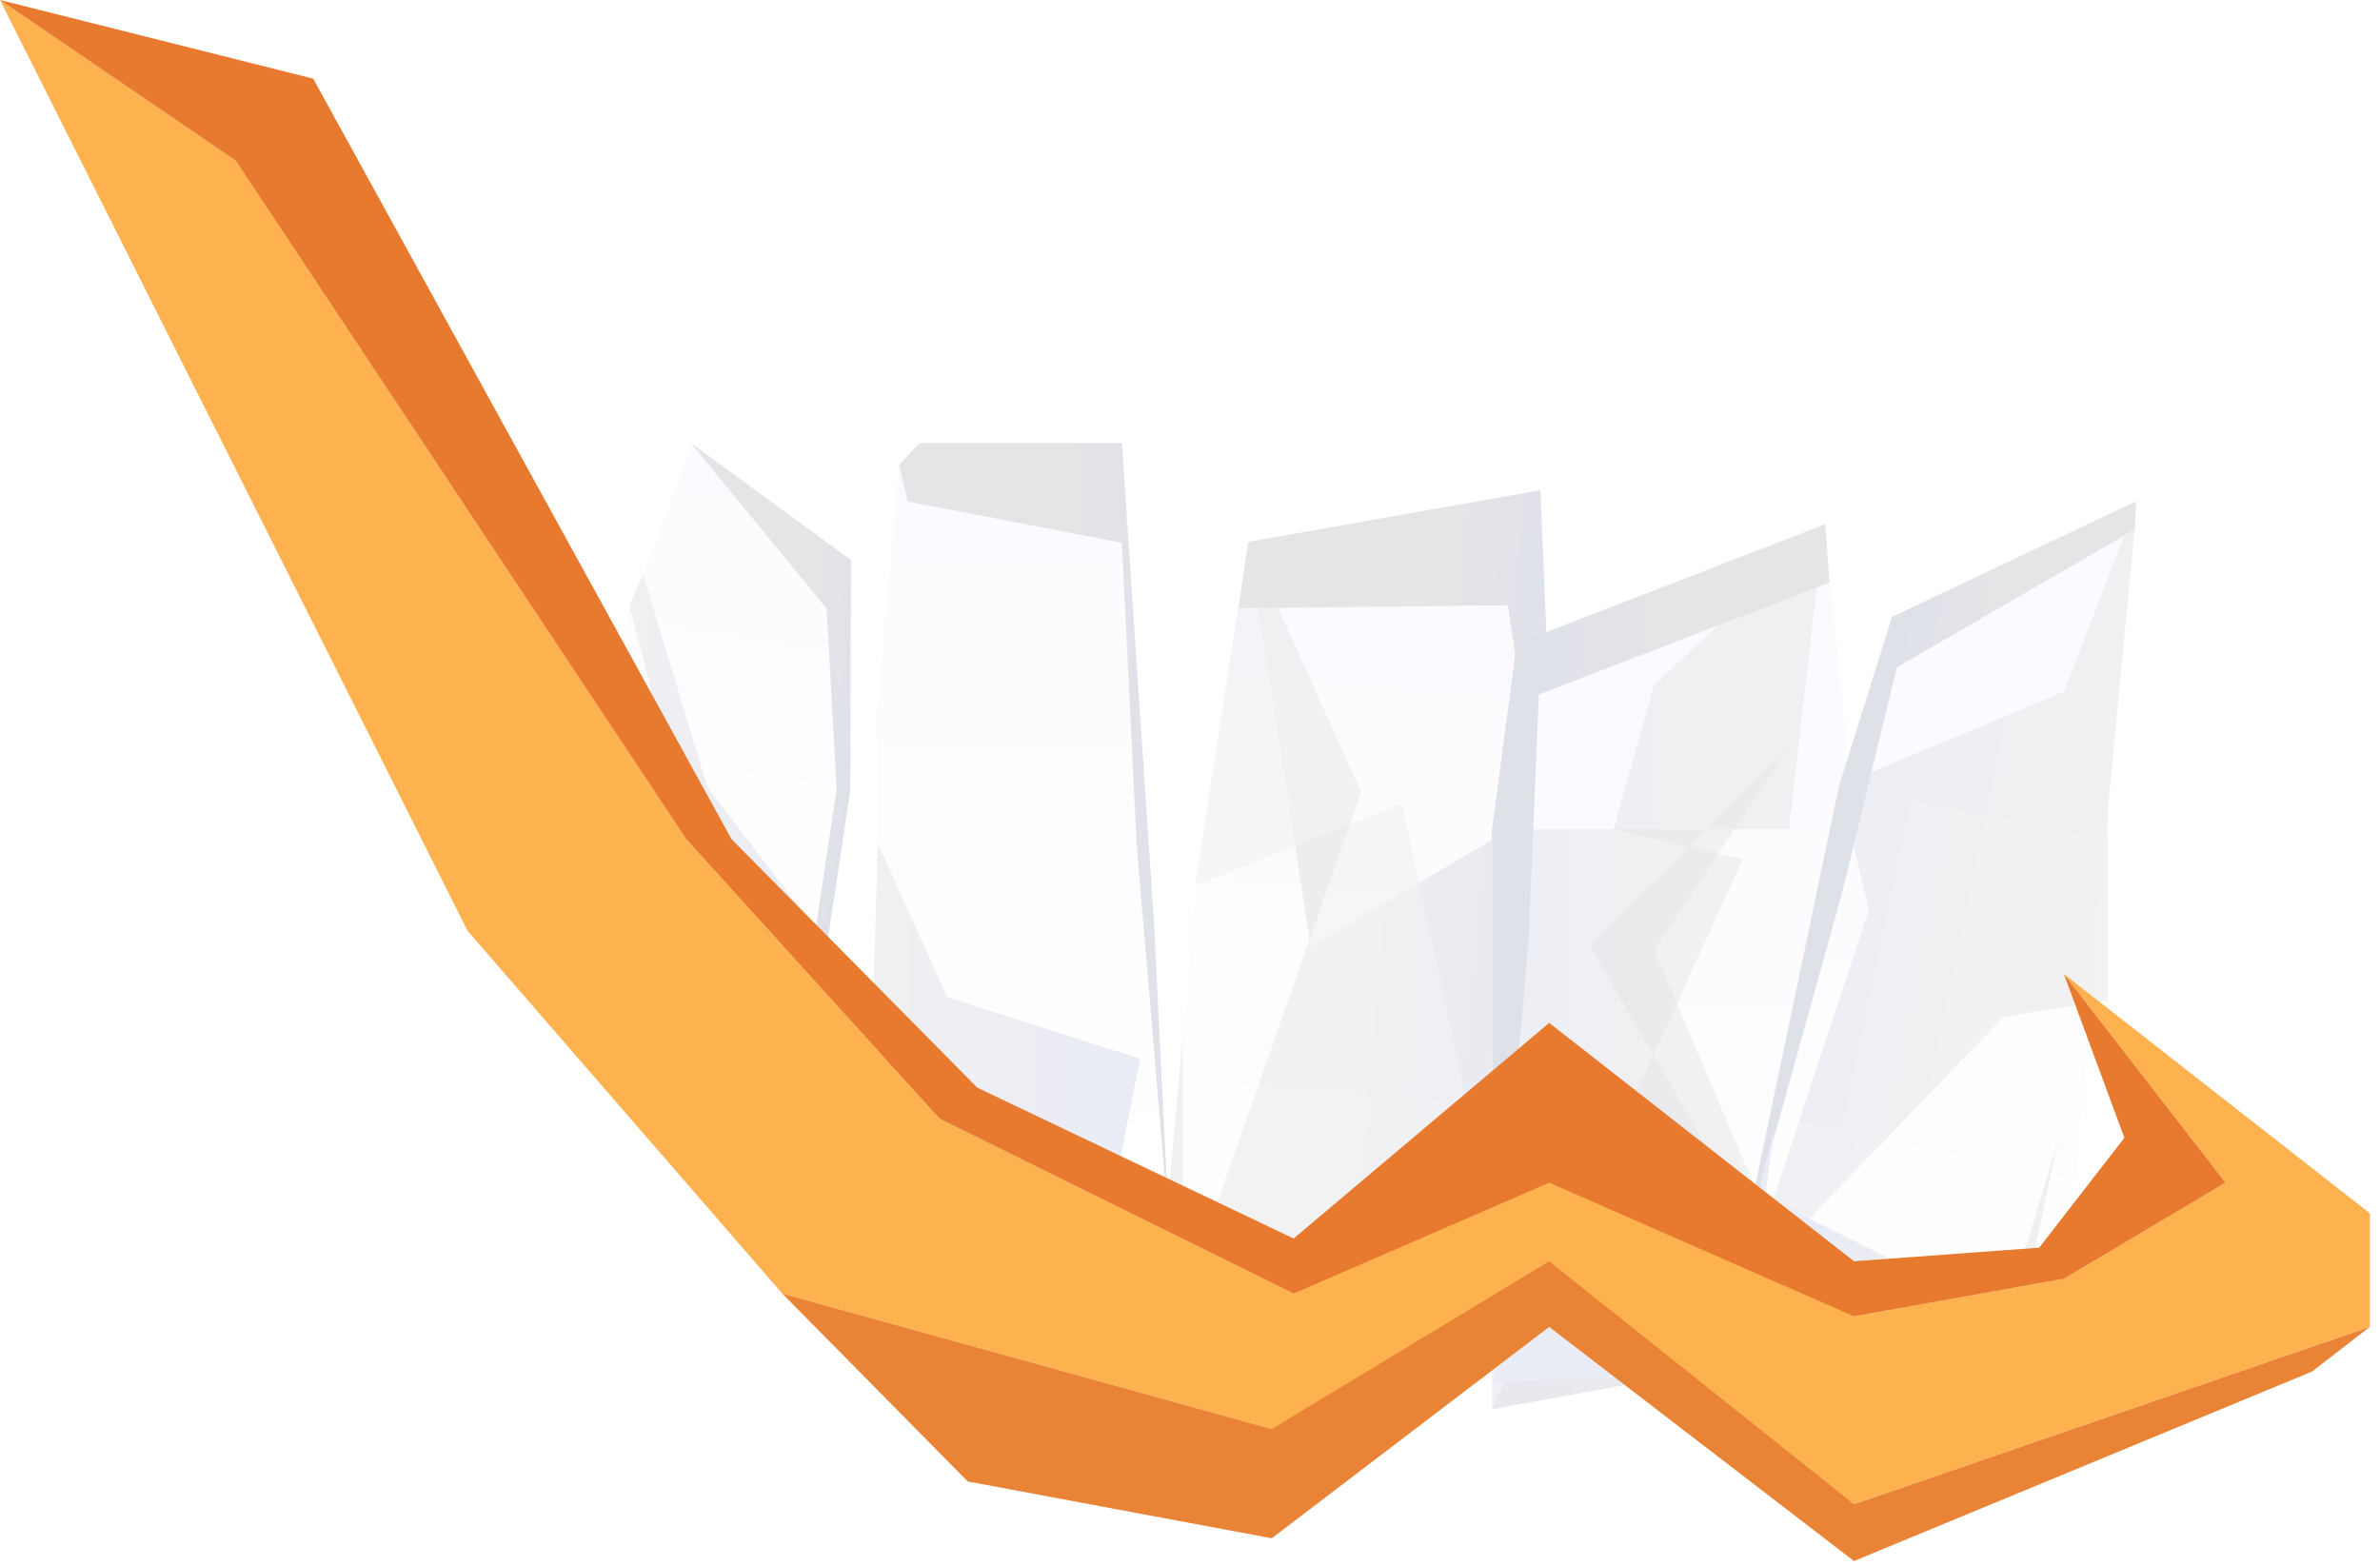
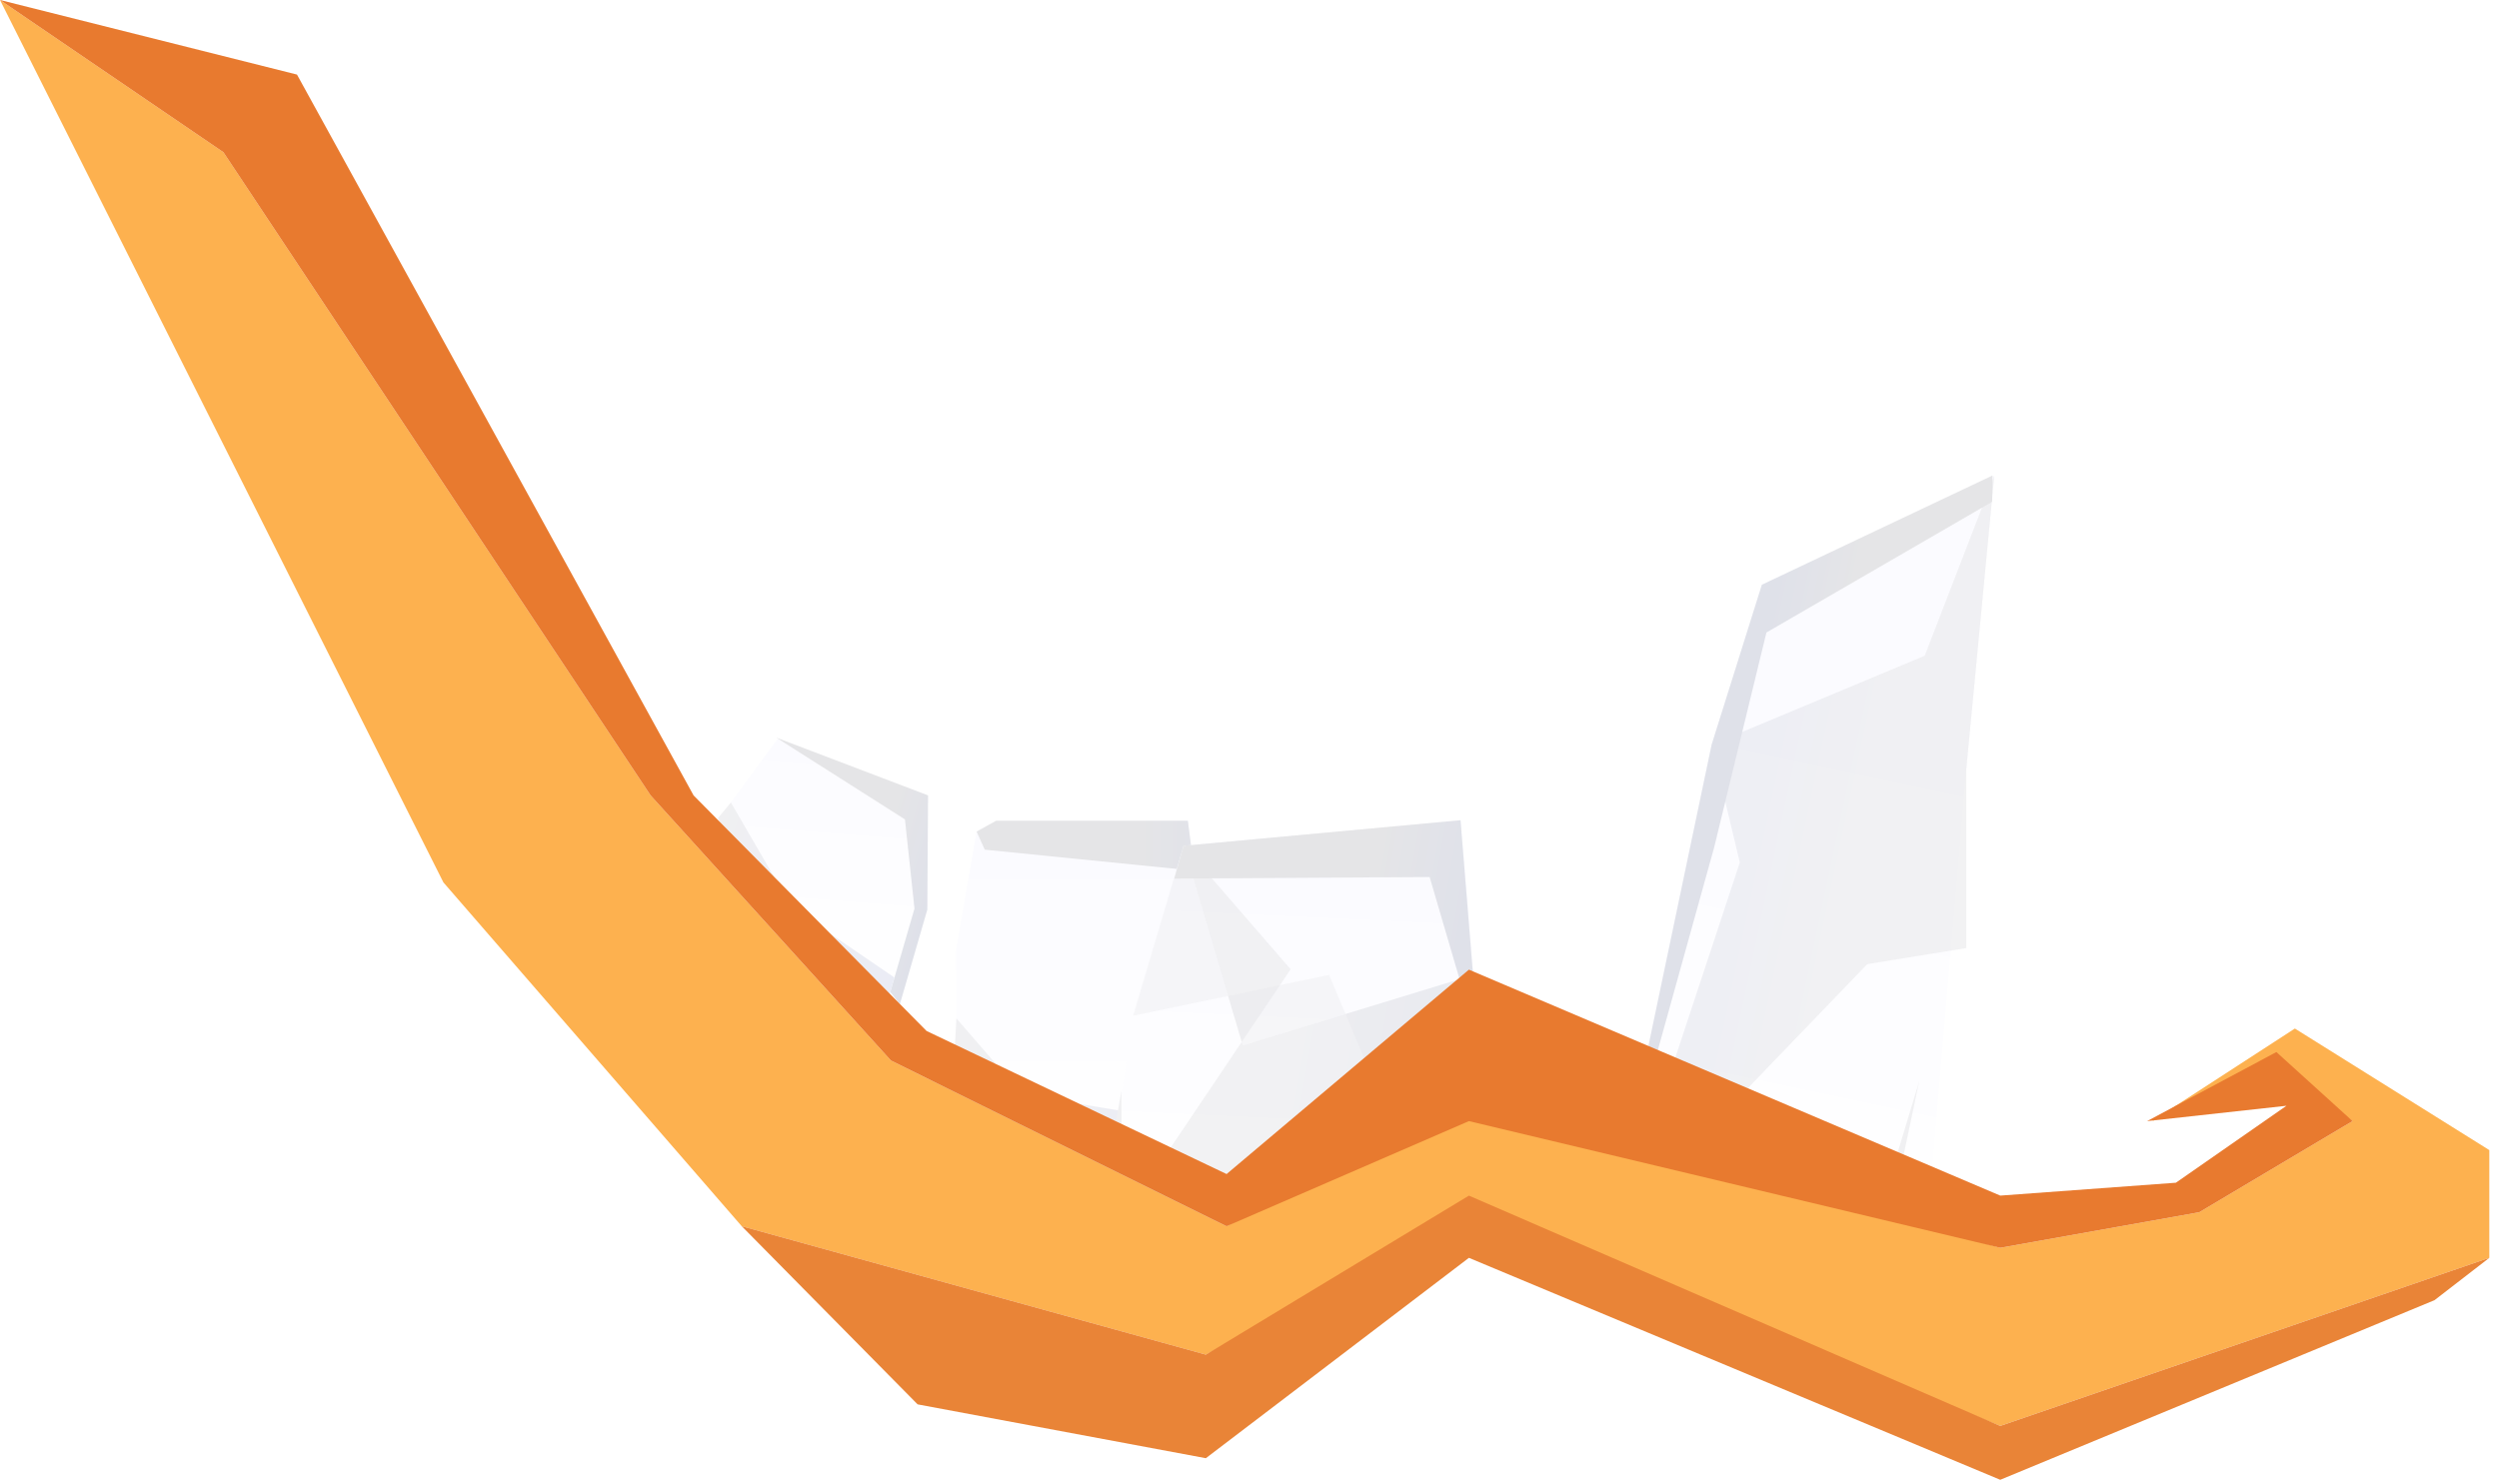
- <svg xmlns="http://www.w3.org/2000/svg" width="149" height="98" viewBox="0 0 149 98" fill="none">
-   <path d="M53.227 49.54L51.383 61.74L36.688 51.2L38.174 41.372L43.327 27.939L53.258 35.1L53.227 49.54Z" fill="url(#paint0_linear_56_1829)" />
-   <path d="M53.228 49.54L51.416 61.524L50.782 59.996L52.381 49.412L51.751 38.101L43.254 27.736L53.276 35.061L53.228 49.54Z" fill="url(#paint1_linear_56_1829)" />
-   <path d="M53.228 49.54L51.416 61.524L50.782 59.996L52.381 49.412L51.751 38.101L43.254 27.736L53.276 35.061L53.228 49.54Z" fill="black" fill-opacity="0.05" />
-   <path d="M51.058 58.153L50.708 60.469L42.819 51.028L39.401 37.942L40.257 35.961L44.282 49.271L51.058 58.153Z" fill="url(#paint2_linear_56_1829)" />
-   <path d="M72.245 57.776L73.173 76.69L54.935 64.19V44.203L56.289 29.107L57.626 27.737H70.234L72.245 57.776Z" fill="url(#paint3_linear_56_1829)" />
-   <path d="M72.247 57.776L73.175 76.69L71.161 52.858L70.236 33.981L56.827 31.398L56.291 29.107L57.572 27.737H70.236L72.247 57.776Z" fill="url(#paint4_linear_56_1829)" />
-   <path d="M72.247 57.776L73.175 76.69L71.161 52.858L70.236 33.981L56.827 31.398L56.291 29.107L57.572 27.737H70.236L72.247 57.776Z" fill="black" fill-opacity="0.05" />
-   <path d="M71.382 66.287L69.865 73.887L54.553 66.287L54.957 52.801L59.301 62.426L71.382 66.287Z" fill="url(#paint5_linear_56_1829)" />
-   <path d="M95.507 85.788L72.469 85.981L74.822 55.464L78.147 33.929L96.446 30.735L97.295 50.304L95.507 85.788Z" fill="url(#paint6_linear_56_1829)" />
+ <svg xmlns="http://www.w3.org/2000/svg" width="165" height="98" viewBox="0 0 165 98" fill="none">
+   <path d="M61.227 60.075L59.383 66.43L44.688 60.939L46.174 55.82L51.327 48.822L61.258 52.553L61.227 60.075Z" fill="url(#paint0_linear_56_1829)" />
+   <path d="M61.228 60.074L59.416 66.317L58.782 65.521L60.381 60.007L59.751 54.115L51.254 48.716L61.276 52.531L61.228 60.074Z" fill="url(#paint1_linear_56_1829)" />
+   <path d="M61.228 60.074L59.416 66.317L58.782 65.521L60.381 60.007L59.751 54.115L51.254 48.716L61.276 52.531L61.228 60.074Z" fill="black" fill-opacity="0.05" />
+   <path d="M59.058 64.561L58.708 65.768L50.819 60.849L47.401 54.033L48.257 53L52.282 59.934L59.058 64.561Z" fill="url(#paint2_linear_56_1829)" />
+   <path d="M80.438 69.856L81.366 79.71L63.129 73.198V62.786L64.482 54.922L65.82 54.208H78.428L80.438 69.856Z" fill="url(#paint3_linear_56_1829)" />
+   <path d="M80.44 69.856L81.368 79.71L79.355 67.295L78.43 57.461L65.02 56.115L64.484 54.922L65.766 54.208H78.43L80.44 69.856Z" fill="url(#paint4_linear_56_1829)" />
+   <path d="M80.44 69.856L81.368 79.71L79.355 67.295L78.43 57.461L65.02 56.115L64.484 54.922L65.766 54.208H78.43L80.44 69.856Z" fill="black" fill-opacity="0.05" />
+   <path d="M79.575 74.29L78.058 78.249L62.746 74.29L63.151 67.265L67.495 72.279L79.575 74.29Z" fill="url(#paint5_linear_56_1829)" />
+   <path d="M95.507 82.874L72.469 82.974L74.822 67.077L78.147 55.859L96.446 54.195L97.295 64.388L95.507 82.874Z" fill="url(#paint6_linear_56_1829)" />
  <g opacity="0.5">
-     <path d="M72.471 85.981L95.508 85.788L97.296 50.303L82.06 59.248L81.99 58.794L85.213 49.588L78.149 33.929L81.99 58.794L72.471 85.981Z" fill="url(#paint7_linear_56_1829)" />
-     <path d="M72.471 85.981L95.508 85.788L97.296 50.303L82.06 59.248L81.99 58.794L85.213 49.588L78.149 33.929L81.99 58.794L72.471 85.981Z" fill="black" fill-opacity="0.05" />
+     <path d="M72.471 82.973L95.508 82.873L97.296 64.388L82.06 69.047L81.99 68.811L85.213 64.015L78.149 55.858L81.99 68.811L72.471 82.973Z" fill="url(#paint7_linear_56_1829)" />
+     <path d="M72.471 82.973L95.508 82.873L97.296 64.388L82.06 69.047L81.99 68.811L85.213 64.015L78.149 55.858L81.99 68.811L72.471 82.973Z" fill="black" fill-opacity="0.05" />
  </g>
  <g opacity="0.3">
-     <path d="M88.842 55.267L87.757 50.304L81.089 52.964L78.149 33.929L74.823 55.464L81.089 52.964L82.06 59.249L88.842 55.267L95.508 85.788L97.296 50.303L88.842 55.267Z" fill="url(#paint8_linear_56_1829)" />
-     <path d="M88.842 55.267L87.757 50.304L81.089 52.964L78.149 33.929L74.823 55.464L81.089 52.964L82.06 59.249L88.842 55.267L95.508 85.788L97.296 50.303L88.842 55.267Z" fill="black" fill-opacity="0.05" />
+     <path d="M88.842 66.974L87.757 64.389L81.089 65.775L78.149 55.859L74.823 67.077L81.089 65.775L82.06 69.048L88.842 66.974L95.508 82.873L97.296 64.388L88.842 66.974Z" fill="url(#paint8_linear_56_1829)" />
+     <path d="M88.842 66.974L87.757 64.389L81.089 65.775L78.149 55.859L74.823 67.077L81.089 65.775L82.06 69.048L88.842 66.974L95.508 82.873L97.296 64.388L88.842 66.974Z" fill="black" fill-opacity="0.05" />
  </g>
-   <path d="M97.291 51.006L95.843 81.429L96.546 51.992L94.395 37.89L77.538 38.084L78.149 33.931L96.432 30.689L97.291 51.006Z" fill="url(#paint9_linear_56_1829)" />
-   <path d="M97.291 51.006L95.843 81.429L96.546 51.992L94.395 37.89L77.538 38.084L78.149 33.931L96.432 30.689L97.291 51.006Z" fill="black" fill-opacity="0.05" />
-   <path d="M96.314 70.291L95.508 83.869L72.632 80.538L74.044 64.976L74.05 75.489L81.783 77.759L95.397 75.699L96.314 70.291Z" fill="url(#paint10_linear_56_1829)" />
-   <path d="M93.415 88.223L114.182 84.442L117.393 63.595L114.182 32.828L95.026 40.376L93.415 51.92V88.223Z" fill="url(#paint11_linear_56_1829)" />
+   <path d="M97.291 64.754L95.843 80.602L96.546 65.268L94.395 57.922L77.538 58.023L78.149 55.859L96.432 54.17L97.291 64.754Z" fill="url(#paint9_linear_56_1829)" />
+   <path d="M97.291 64.754L95.843 80.602L96.546 65.268L94.395 57.922L77.538 58.023L78.149 55.859L96.432 54.17L97.291 64.754Z" fill="black" fill-opacity="0.05" />
+   <path d="M96.314 74.8L95.508 81.873L72.632 80.138L74.044 72.031L74.05 77.508L81.783 78.691L95.397 77.618L96.314 74.8Z" fill="url(#paint10_linear_56_1829)" />
+   <path d="M105.902 82.834L127.083 82.833L129.829 50.783L131.673 31.43L116.355 38.712L113.014 49.184L105.902 82.834Z" fill="url(#paint11_linear_56_1829)" />
  <g opacity="0.5">
-     <path d="M93.414 88.223L114.182 84.442L103.542 59.479L111.999 46.793L114.182 32.828L103.542 42.927L101.004 51.92H93.414V88.223Z" fill="url(#paint12_linear_56_1829)" />
-     <path d="M93.414 88.223L114.182 84.442L103.542 59.479L111.999 46.793L114.182 32.828L103.542 42.927L101.004 51.92H93.414V88.223Z" fill="black" fill-opacity="0.05" />
+     <path d="M129.829 62.616L129.829 50.783L131.674 31.43L127.084 43.306L113.014 49.184L114.878 56.961L107.096 80.501L123.285 63.677L129.829 62.616Z" fill="url(#paint12_linear_56_1829)" />
+     <path d="M129.829 62.616L129.829 50.783L131.674 31.43L127.084 43.306L113.014 49.184L114.878 56.961L107.096 80.501L123.285 63.677L129.829 62.616Z" fill="black" fill-opacity="0.05" />
  </g>
-   <g opacity="0.5">
-     <path d="M114.182 84.442L93.414 88.223L103.514 66.056L99.55 59.223L105.756 53.026L101.004 51.92H106.864L111.999 46.793L114.182 32.828L111.999 51.92H106.864L105.756 53.026L109.097 53.804L103.514 66.056L114.182 84.442Z" fill="url(#paint13_linear_56_1829)" />
-     <path d="M114.182 84.442L93.414 88.223L103.514 66.056L99.55 59.223L105.756 53.026L101.004 51.92H106.864L111.999 46.793L114.182 32.828L111.999 51.92H106.864L105.756 53.026L109.097 53.804L103.514 66.056L114.182 84.442Z" fill="black" fill-opacity="0.05" />
-   </g>
-   <path d="M93.411 51.913L93.48 84.421L95.696 58.881L96.341 43.479L114.533 36.467L114.269 32.824L94.957 40.285L93.411 51.913Z" fill="url(#paint14_linear_56_1829)" />
-   <path d="M93.411 51.913L93.48 84.421L95.696 58.881L96.341 43.479L114.533 36.467L114.269 32.824L94.957 40.285L93.411 51.913Z" fill="black" fill-opacity="0.05" />
-   <path d="M94.088 74.743L93.608 86.561L119.701 85.475V71.89L118.621 80.992L109.684 82.35L94.568 79.498L94.088 74.743Z" fill="url(#paint15_linear_56_1829)" />
-   <path d="M108.027 82.834L129.208 82.833L131.954 50.783L133.798 31.43L118.48 38.712L115.139 49.184L108.027 82.834Z" fill="url(#paint16_linear_56_1829)" />
-   <g opacity="0.5">
-     <path d="M131.954 62.616L131.954 50.783L133.799 31.43L129.209 43.306L115.139 49.184L117.003 56.961L109.221 80.501L125.41 63.677L131.954 62.616Z" fill="url(#paint17_linear_56_1829)" />
-     <path d="M131.954 62.616L131.954 50.783L133.799 31.43L129.209 43.306L115.139 49.184L117.003 56.961L109.221 80.501L125.41 63.677L131.954 62.616Z" fill="black" fill-opacity="0.05" />
-   </g>
-   <path d="M115.139 49.177L108.818 79.32L115.306 55.959L118.755 41.775L133.658 33.14L133.682 31.405L118.454 38.618L115.139 49.177Z" fill="url(#paint18_linear_56_1829)" />
-   <path d="M115.139 49.177L108.818 79.32L115.306 55.959L118.755 41.775L133.658 33.14L133.682 31.405L118.454 38.618L115.139 49.177Z" fill="black" fill-opacity="0.05" />
-   <path d="M111.12 70.433L108.483 81.32L126.182 84.008L128.843 71.417L126.336 79.7L120.081 79.693L110.51 74.908L111.12 70.433Z" fill="url(#paint19_linear_56_1829)" />
-   <path d="M75.021 81.911L46.28 70.037L47.51 60.174L49.599 66.683L78.931 78.254L75.021 81.911Z" fill="url(#paint20_linear_56_1829)" />
-   <path d="M42.956 52.532L14.75 10.053L0 0L29.275 58.277L48.975 80.986L79.618 89.468L96.987 80.062L116.07 94.174L148.361 83.072V75.958L129.209 60.98L139.332 74.043L129.209 80.062L116.07 82.409L96.987 72.505L80.987 80.986L58.825 70.042L42.956 52.532Z" fill="#FDB14F" />
-   <path d="M144.741 85.87L116.069 97.732L96.987 83.073L79.618 96.306L60.587 92.75L48.975 80.985L79.618 89.466L96.987 78.965L116.069 94.175L148.361 83.073L144.741 85.87Z" fill="#E98437" />
-   <path d="M42.956 52.532L14.75 10.053L0 0L19.609 4.925L45.794 52.532L61.18 68.091L80.987 77.54L96.987 64.04L116.07 78.963L127.666 78.112L132.997 71.237L129.209 60.98L139.332 74.043L129.209 80.062L116.07 82.409L96.987 74.043L80.987 80.986L58.825 70.042L42.956 52.532Z" fill="#E87A2F" />
+   <path d="M113.014 49.177L106.693 79.32L113.181 55.959L116.63 41.775L131.533 33.14L131.557 31.405L116.329 38.618L113.014 49.177Z" fill="url(#paint13_linear_56_1829)" />
+   <path d="M113.014 49.177L106.693 79.32L113.181 55.959L116.63 41.775L131.533 33.14L131.557 31.405L116.329 38.618L113.014 49.177Z" fill="black" fill-opacity="0.05" />
+   <path d="M108.995 70.433L106.358 81.32L124.057 84.008L126.718 71.417L124.211 79.7L117.956 79.693L108.385 74.908L108.995 70.433Z" fill="url(#paint14_linear_56_1829)" />
+   <path d="M75.021 81.911L46.28 70.037L47.51 60.174L49.599 66.683L78.931 78.254L75.021 81.911Z" fill="url(#paint15_linear_56_1829)" />
+   <path d="M42.956 52.532L14.75 10.053L0 0L29.275 58.277L48.975 80.986L79.618 89.468L96.987 80.062L132.07 94.174L164.361 83.072V75.958L151.522 67.929L142.097 74.043L150.635 70.923L155.332 74.043L145.209 80.062L132.07 82.409L96.987 72.505L80.987 80.986L58.825 70.042L42.956 52.532Z" fill="#FDB14F" />
+   <path d="M160.741 85.87L132.069 97.732L96.987 83.073L79.618 96.306L60.587 92.75L48.975 80.985L79.618 89.466L96.987 78.965L132.069 94.175L164.361 83.073L160.741 85.87Z" fill="#E98437" />
+   <path d="M42.956 52.532L14.75 10.053L0 0L19.609 4.925L45.794 52.532L61.18 68.091L80.987 77.54L96.987 64.04L132.07 78.963L143.666 78.112L150.967 73.03L141.764 74.043L150.302 69.482L155.332 74.043L145.209 80.062L132.07 82.409L96.987 74.043L80.987 80.986L58.825 70.042L42.956 52.532Z" fill="#E87A2F" />
  <defs>
-     <linearGradient id="paint0_linear_56_1829" x1="43.421" y1="60.537" x2="48.441" y2="27.326" gradientUnits="userSpaceOnUse">
+     <linearGradient id="paint0_linear_56_1829" x1="51.421" y1="65.803" x2="52.806" y2="48.216" gradientUnits="userSpaceOnUse">
      <stop stop-color="white" />
      <stop offset="1" stop-color="#FBFBFF" />
    </linearGradient>
-     <linearGradient id="paint1_linear_56_1829" x1="53.894" y1="45.134" x2="49.732" y2="44.505" gradientUnits="userSpaceOnUse">
+     <linearGradient id="paint1_linear_56_1829" x1="61.894" y1="57.779" x2="57.967" y2="56.64" gradientUnits="userSpaceOnUse">
      <stop stop-color="#EAECF5" />
      <stop offset="1" stop-color="#F0F0F2" />
    </linearGradient>
-     <linearGradient id="paint2_linear_56_1829" x1="52.905" y1="52.785" x2="36.816" y2="50.353" gradientUnits="userSpaceOnUse">
+     <linearGradient id="paint2_linear_56_1829" x1="60.905" y1="61.765" x2="45.726" y2="57.361" gradientUnits="userSpaceOnUse">
      <stop stop-color="#EAECF5" />
      <stop offset="1" stop-color="#F0F0F2" />
    </linearGradient>
-     <linearGradient id="paint3_linear_56_1829" x1="62.819" y1="75.474" x2="62.819" y2="29.4" gradientUnits="userSpaceOnUse">
+     <linearGradient id="paint3_linear_56_1829" x1="71.012" y1="79.076" x2="71.012" y2="55.075" gradientUnits="userSpaceOnUse">
      <stop stop-color="white" />
      <stop offset="1" stop-color="#FBFBFF" />
    </linearGradient>
-     <linearGradient id="paint4_linear_56_1829" x1="73.174" y1="52.234" x2="66.889" y2="52.234" gradientUnits="userSpaceOnUse">
+     <linearGradient id="paint4_linear_56_1829" x1="81.367" y1="66.969" x2="75.082" y2="66.969" gradientUnits="userSpaceOnUse">
      <stop stop-color="#EAECF5" />
      <stop offset="1" stop-color="#F0F0F2" />
    </linearGradient>
-     <linearGradient id="paint5_linear_56_1829" x1="70.867" y1="63.015" x2="54.937" y2="63.015" gradientUnits="userSpaceOnUse">
+     <linearGradient id="paint5_linear_56_1829" x1="79.06" y1="72.586" x2="63.13" y2="72.586" gradientUnits="userSpaceOnUse">
      <stop stop-color="#EAECF5" />
      <stop offset="1" stop-color="#F0F0F2" />
    </linearGradient>
-     <linearGradient id="paint6_linear_56_1829" x1="81.605" y1="87.489" x2="86.229" y2="36.517" gradientUnits="userSpaceOnUse">
+     <linearGradient id="paint6_linear_56_1829" x1="81.605" y1="83.759" x2="82.867" y2="57.048" gradientUnits="userSpaceOnUse">
      <stop stop-color="white" />
      <stop offset="1" stop-color="#FBFBFF" />
    </linearGradient>
-     <linearGradient id="paint7_linear_56_1829" x1="93.326" y1="73.217" x2="84.18" y2="72.388" gradientUnits="userSpaceOnUse">
+     <linearGradient id="paint7_linear_56_1829" x1="93.326" y1="76.324" x2="84.376" y2="74.766" gradientUnits="userSpaceOnUse">
      <stop stop-color="#EAECF5" />
      <stop offset="1" stop-color="#F0F0F2" />
    </linearGradient>
-     <linearGradient id="paint8_linear_56_1829" x1="93.328" y1="73.217" x2="84.182" y2="72.388" gradientUnits="userSpaceOnUse">
+     <linearGradient id="paint8_linear_56_1829" x1="93.328" y1="76.325" x2="84.378" y2="74.766" gradientUnits="userSpaceOnUse">
      <stop stop-color="#EAECF5" />
      <stop offset="1" stop-color="#F0F0F2" />
    </linearGradient>
-     <linearGradient id="paint9_linear_56_1829" x1="95.129" y1="62.794" x2="88.335" y2="62.177" gradientUnits="userSpaceOnUse">
+     <linearGradient id="paint9_linear_56_1829" x1="95.129" y1="70.895" x2="88.481" y2="69.737" gradientUnits="userSpaceOnUse">
      <stop stop-color="#EAECF5" />
      <stop offset="1" stop-color="#F0F0F2" />
    </linearGradient>
-     <linearGradient id="paint10_linear_56_1829" x1="91.553" y1="74.494" x2="74.332" y2="72.932" gradientUnits="userSpaceOnUse">
+     <linearGradient id="paint10_linear_56_1829" x1="91.553" y1="76.99" x2="74.702" y2="74.055" gradientUnits="userSpaceOnUse">
      <stop stop-color="#EAECF5" />
      <stop offset="1" stop-color="#F0F0F2" />
    </linearGradient>
-     <linearGradient id="paint11_linear_56_1829" x1="108.892" y1="90.787" x2="108.892" y2="46.295" gradientUnits="userSpaceOnUse">
+     <linearGradient id="paint11_linear_56_1829" x1="115.772" y1="87.402" x2="124.488" y2="46.162" gradientUnits="userSpaceOnUse">
      <stop stop-color="white" />
      <stop offset="1" stop-color="#FBFBFF" />
    </linearGradient>
-     <linearGradient id="paint12_linear_56_1829" x1="96.357" y1="72.778" x2="104.528" y2="72.778" gradientUnits="userSpaceOnUse">
+     <linearGradient id="paint12_linear_56_1829" x1="112.152" y1="66.44" x2="119.554" y2="68.004" gradientUnits="userSpaceOnUse">
      <stop stop-color="#EAECF5" />
      <stop offset="1" stop-color="#F0F0F2" />
    </linearGradient>
-     <linearGradient id="paint13_linear_56_1829" x1="96.357" y1="72.778" x2="104.528" y2="72.778" gradientUnits="userSpaceOnUse">
+     <linearGradient id="paint13_linear_56_1829" x1="111.657" y1="64.8" x2="116.825" y2="65.893" gradientUnits="userSpaceOnUse">
      <stop stop-color="#EAECF5" />
      <stop offset="1" stop-color="#F0F0F2" />
    </linearGradient>
-     <linearGradient id="paint14_linear_56_1829" x1="96.188" y1="68.344" x2="103.899" y2="68.344" gradientUnits="userSpaceOnUse">
+     <linearGradient id="paint14_linear_56_1829" x1="111.513" y1="74.851" x2="124.611" y2="77.619" gradientUnits="userSpaceOnUse">
      <stop stop-color="#EAECF5" />
      <stop offset="1" stop-color="#F0F0F2" />
    </linearGradient>
-     <linearGradient id="paint15_linear_56_1829" x1="99.018" y1="78.756" x2="118.564" y2="78.756" gradientUnits="userSpaceOnUse">
-       <stop stop-color="#EAECF5" />
-       <stop offset="1" stop-color="#F0F0F2" />
-     </linearGradient>
-     <linearGradient id="paint16_linear_56_1829" x1="117.897" y1="87.402" x2="126.613" y2="46.162" gradientUnits="userSpaceOnUse">
-       <stop stop-color="white" />
-       <stop offset="1" stop-color="#FBFBFF" />
-     </linearGradient>
-     <linearGradient id="paint17_linear_56_1829" x1="114.277" y1="66.44" x2="121.679" y2="68.004" gradientUnits="userSpaceOnUse">
-       <stop stop-color="#EAECF5" />
-       <stop offset="1" stop-color="#F0F0F2" />
-     </linearGradient>
-     <linearGradient id="paint18_linear_56_1829" x1="113.782" y1="64.8" x2="118.95" y2="65.893" gradientUnits="userSpaceOnUse">
-       <stop stop-color="#EAECF5" />
-       <stop offset="1" stop-color="#F0F0F2" />
-     </linearGradient>
-     <linearGradient id="paint19_linear_56_1829" x1="113.638" y1="74.851" x2="126.736" y2="77.619" gradientUnits="userSpaceOnUse">
-       <stop stop-color="#EAECF5" />
-       <stop offset="1" stop-color="#F0F0F2" />
-     </linearGradient>
-     <linearGradient id="paint20_linear_56_1829" x1="79.546" y1="73.322" x2="46.386" y2="69.187" gradientUnits="userSpaceOnUse">
+     <linearGradient id="paint15_linear_56_1829" x1="79.546" y1="73.322" x2="46.386" y2="69.187" gradientUnits="userSpaceOnUse">
      <stop stop-color="#EAECF5" />
      <stop offset="1" stop-color="#F0F0F2" />
    </linearGradient>
  </defs>
</svg>
